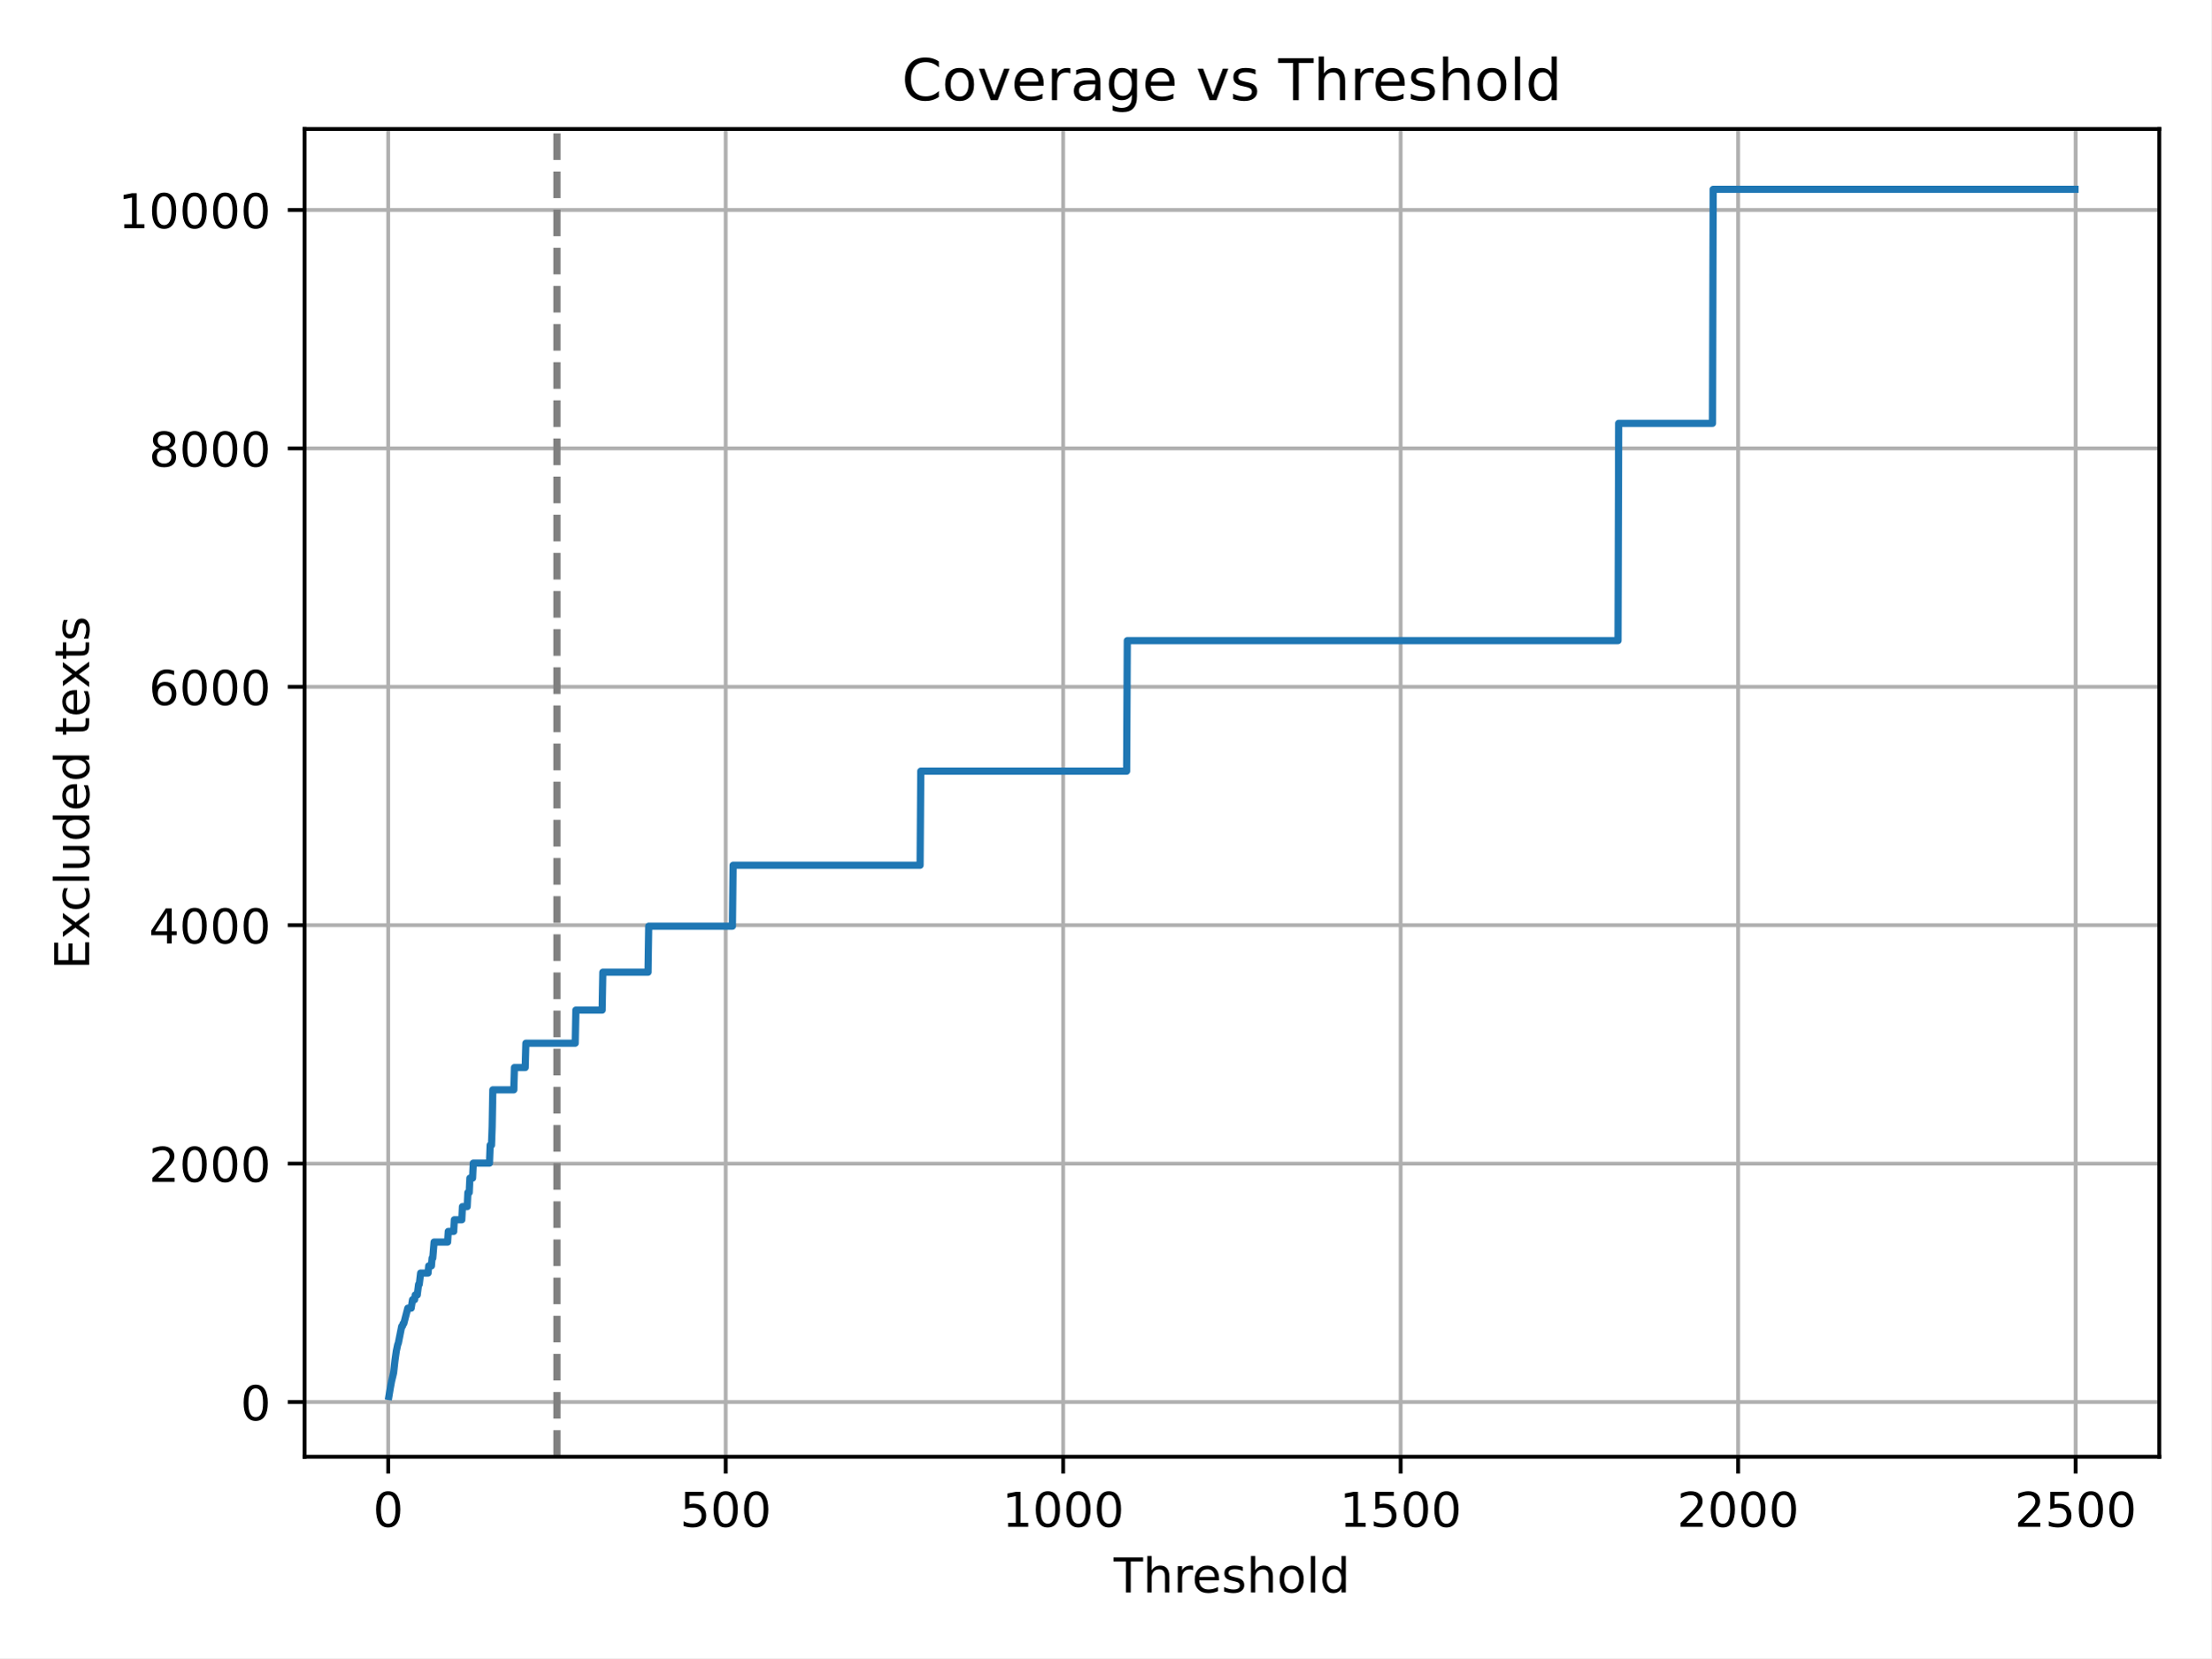
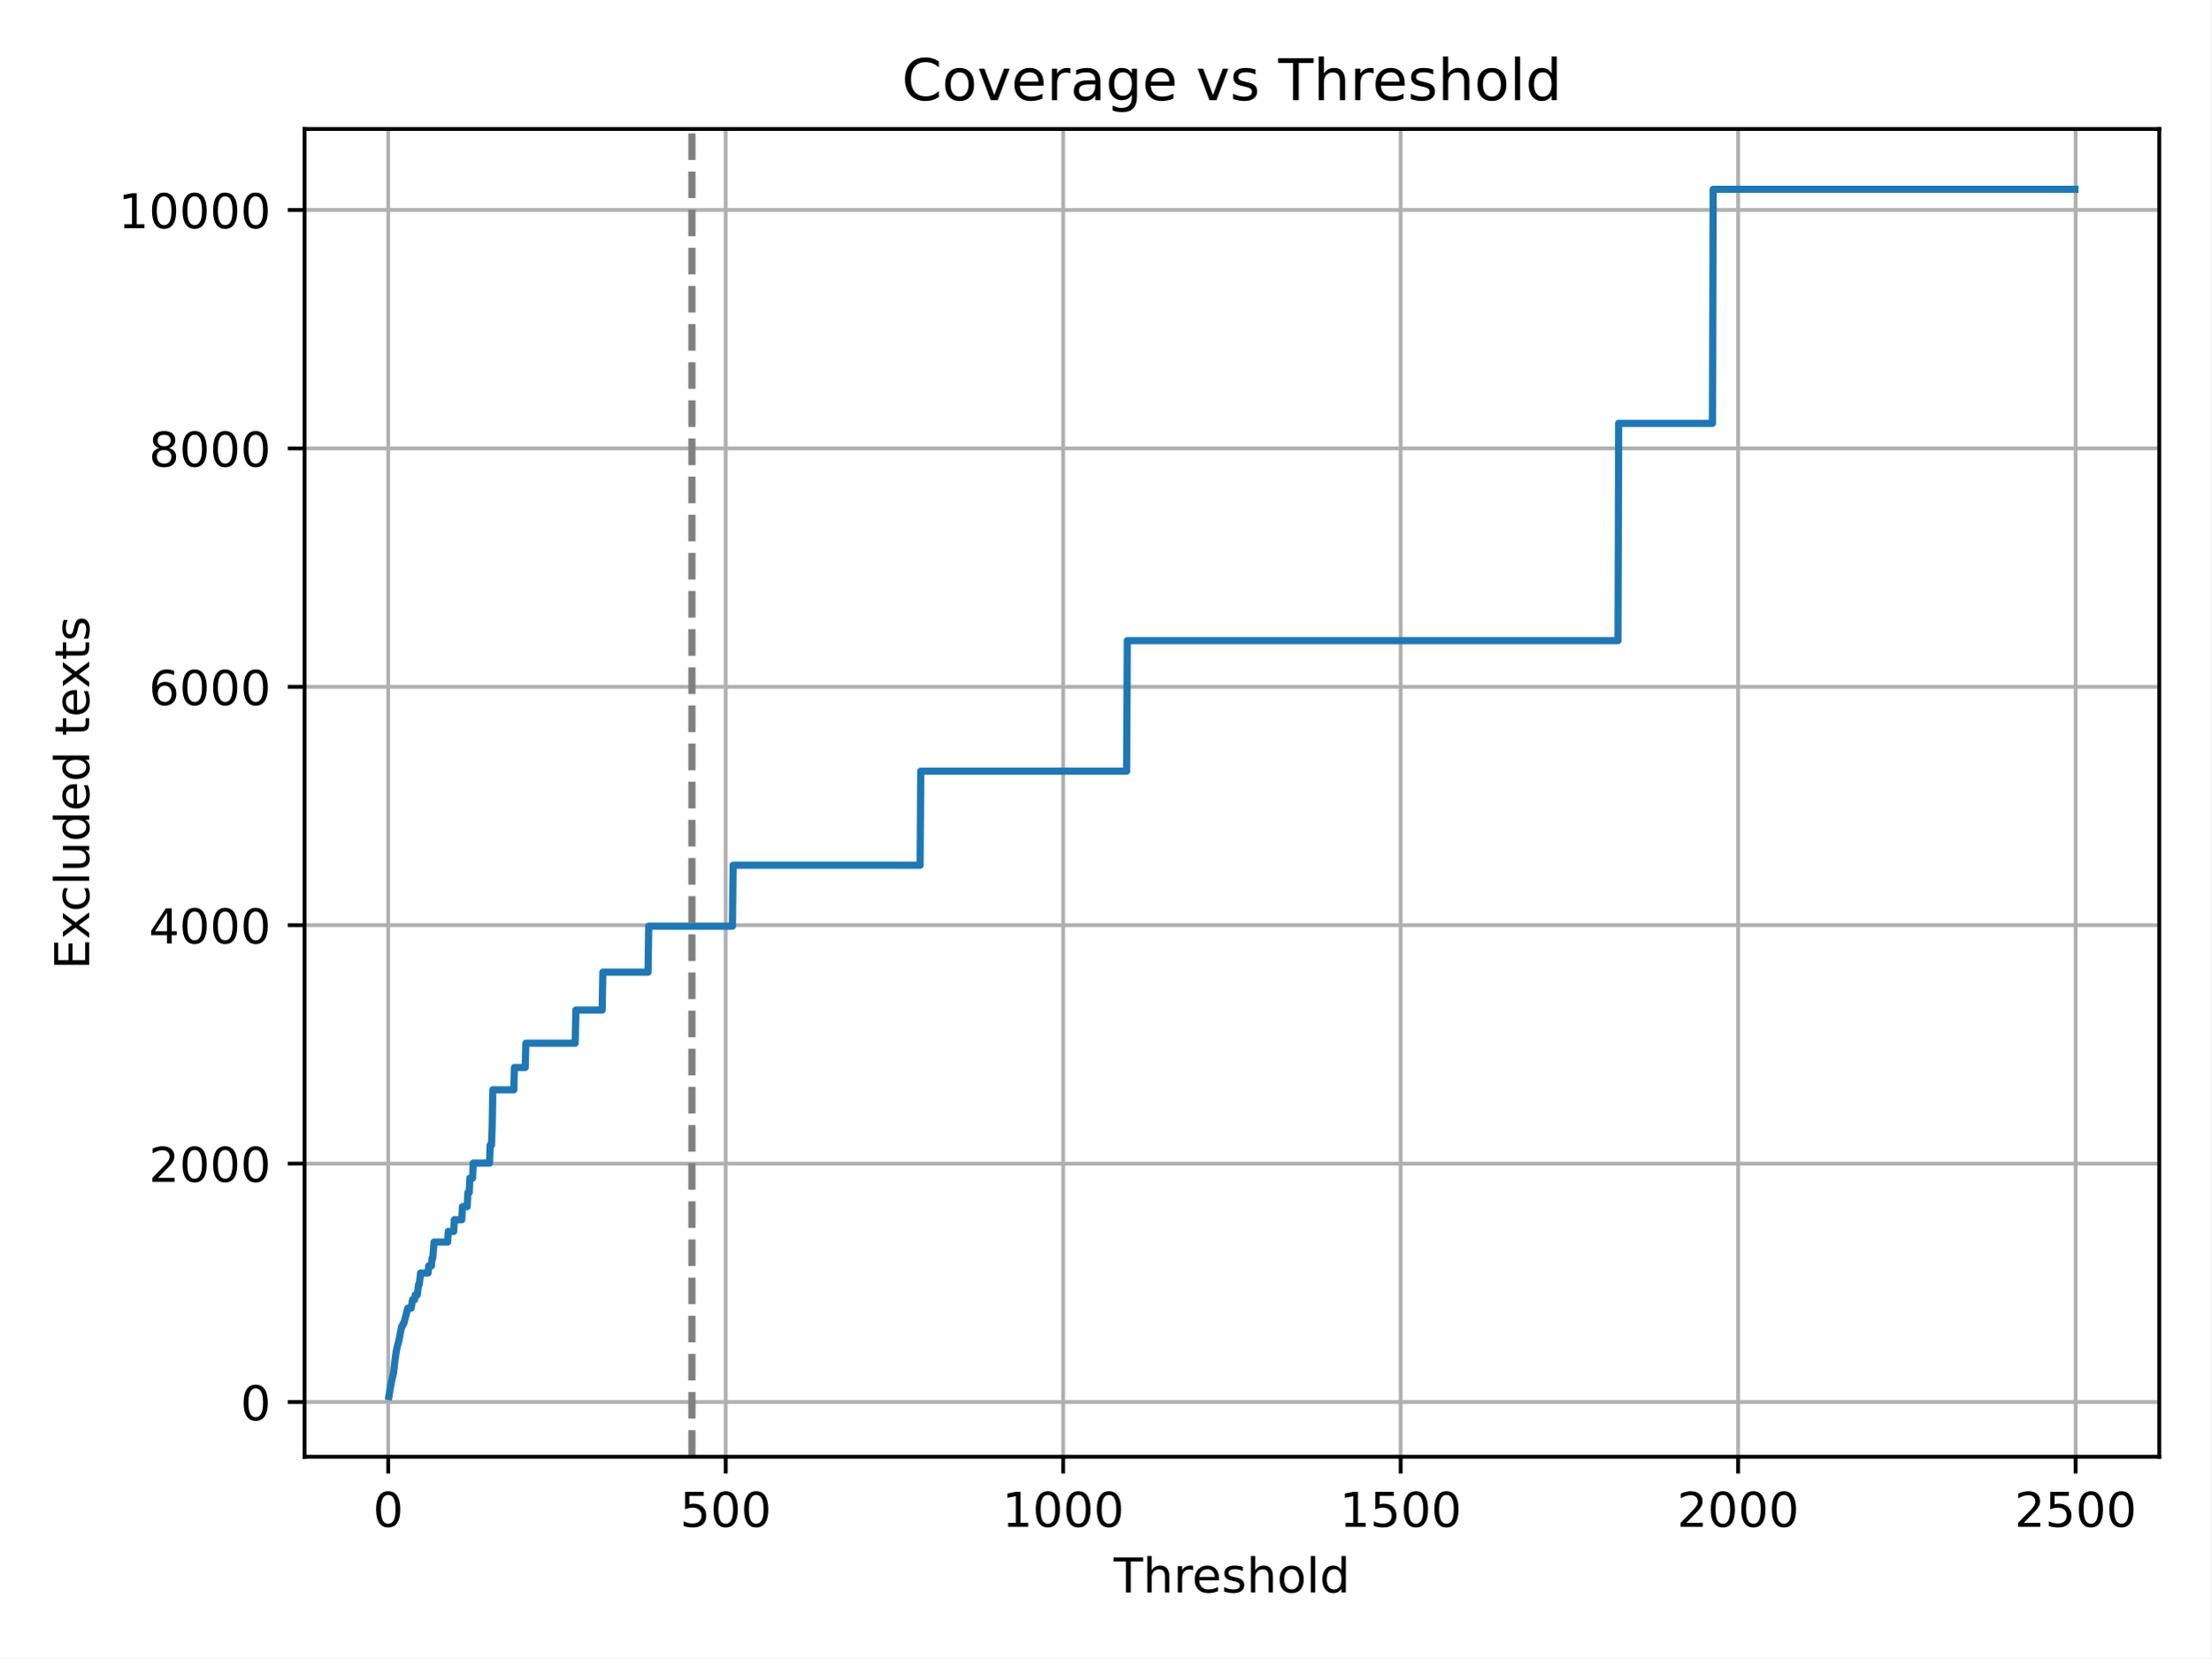
<svg xmlns="http://www.w3.org/2000/svg" xmlns:xlink="http://www.w3.org/1999/xlink" width="460.8pt" height="345.6pt" viewBox="0 0 460.8 345.6" version="1.1">
  <defs>
    <style type="text/css">*{stroke-linejoin: round; stroke-linecap: butt}</style>
  </defs>
  <g id="figure_1">
    <g id="patch_1">
      <path d="M 0 345.6  L 460.8 345.6  L 460.8 0  L 0 0  z " style="fill: #ffffff" />
    </g>
    <g id="axes_1">
      <g id="patch_2">
        <path d="M 63.47 303.64  L 450 303.64  L 450 26.88  L 63.47 26.88  z " style="fill: #ffffff" />
      </g>
      <g id="matplotlib.axis_1">
        <g id="xtick_1">
          <g id="line2d_1">
-             <path d="M 80.899 303.64  L 80.899 26.88  " clip-path="url(#pea0ca2591f)" style="fill: none; stroke: #b0b0b0; stroke-width: 0.8; stroke-linecap: square" />
+             <path d="M 80.899 303.64  L 80.899 26.88  " clip-path="url(#p107e85defa)" style="fill: none; stroke: #b0b0b0; stroke-width: 0.8; stroke-linecap: square" />
          </g>
          <g id="line2d_2">
            <defs>
-               <path id="mb2e6959789" d="M 0 0  L 0 3.5  " style="stroke: #000000; stroke-width: 0.8" />
+               <path id="mecd2a20f59" d="M 0 0  L 0 3.5  " style="stroke: #000000; stroke-width: 0.8" />
            </defs>
            <g>
-               <use xlink:href="#mb2e6959789" x="80.899" y="303.64" style="stroke: #000000; stroke-width: 0.8" />
+               <use xlink:href="#mecd2a20f59" x="80.899" y="303.64" style="stroke: #000000; stroke-width: 0.8" />
            </g>
          </g>
          <g id="text_1">
            <g transform="translate(77.71763 318.2384) scale(0.1 -0.1)">
              <defs>
                <path id="DejaVuSans-30" d="M 2034 4250  Q 1547 4250 1301 3770  Q 1056 3291 1056 2328  Q 1056 1369 1301 889  Q 1547 409 2034 409  Q 2525 409 2770 889  Q 3016 1369 3016 2328  Q 3016 3291 2770 3770  Q 2525 4250 2034 4250  z M 2034 4750  Q 2819 4750 3233 4129  Q 3647 3509 3647 2328  Q 3647 1150 3233 529  Q 2819 -91 2034 -91  Q 1250 -91 836 529  Q 422 1150 422 2328  Q 422 3509 836 4129  Q 1250 4750 2034 4750  z " transform="scale(0.015625)" />
              </defs>
              <use xlink:href="#DejaVuSans-30" />
            </g>
          </g>
        </g>
        <g id="xtick_2">
          <g id="line2d_3">
-             <path d="M 151.233 303.64  L 151.233 26.88  " clip-path="url(#pea0ca2591f)" style="fill: none; stroke: #b0b0b0; stroke-width: 0.8; stroke-linecap: square" />
+             <path d="M 151.233 303.64  L 151.233 26.88  " clip-path="url(#p107e85defa)" style="fill: none; stroke: #b0b0b0; stroke-width: 0.8; stroke-linecap: square" />
          </g>
          <g id="line2d_4">
            <g>
-               <use xlink:href="#mb2e6959789" x="151.233" y="303.64" style="stroke: #000000; stroke-width: 0.8" />
+               <use xlink:href="#mecd2a20f59" x="151.233" y="303.64" style="stroke: #000000; stroke-width: 0.8" />
            </g>
          </g>
          <g id="text_2">
            <g transform="translate(141.6896 318.2384) scale(0.1 -0.1)">
              <defs>
                <path id="DejaVuSans-35" d="M 691 4666  L 3169 4666  L 3169 4134  L 1269 4134  L 1269 2991  Q 1406 3038 1543 3061  Q 1681 3084 1819 3084  Q 2600 3084 3056 2656  Q 3513 2228 3513 1497  Q 3513 744 3044 326  Q 2575 -91 1722 -91  Q 1428 -91 1123 -41  Q 819 9 494 109  L 494 744  Q 775 591 1075 516  Q 1375 441 1709 441  Q 2250 441 2565 725  Q 2881 1009 2881 1497  Q 2881 1984 2565 2268  Q 2250 2553 1709 2553  Q 1456 2553 1204 2497  Q 953 2441 691 2322  L 691 4666  z " transform="scale(0.015625)" />
              </defs>
              <use xlink:href="#DejaVuSans-35" />
              <use xlink:href="#DejaVuSans-30" transform="translate(63.62305 0)" />
              <use xlink:href="#DejaVuSans-30" transform="translate(127.2461 0)" />
            </g>
          </g>
        </g>
        <g id="xtick_3">
          <g id="line2d_5">
-             <path d="M 221.568 303.64  L 221.568 26.88  " clip-path="url(#pea0ca2591f)" style="fill: none; stroke: #b0b0b0; stroke-width: 0.8; stroke-linecap: square" />
+             <path d="M 221.568 303.64  L 221.568 26.88  " clip-path="url(#p107e85defa)" style="fill: none; stroke: #b0b0b0; stroke-width: 0.8; stroke-linecap: square" />
          </g>
          <g id="line2d_6">
            <g>
-               <use xlink:href="#mb2e6959789" x="221.568" y="303.64" style="stroke: #000000; stroke-width: 0.8" />
+               <use xlink:href="#mecd2a20f59" x="221.568" y="303.64" style="stroke: #000000; stroke-width: 0.8" />
            </g>
          </g>
          <g id="text_3">
            <g transform="translate(208.8428 318.2384) scale(0.1 -0.1)">
              <defs>
                <path id="DejaVuSans-31" d="M 794 531  L 1825 531  L 1825 4091  L 703 3866  L 703 4441  L 1819 4666  L 2450 4666  L 2450 531  L 3481 531  L 3481 0  L 794 0  L 794 531  z " transform="scale(0.015625)" />
              </defs>
              <use xlink:href="#DejaVuSans-31" />
              <use xlink:href="#DejaVuSans-30" transform="translate(63.62305 0)" />
              <use xlink:href="#DejaVuSans-30" transform="translate(127.2461 0)" />
              <use xlink:href="#DejaVuSans-30" transform="translate(190.8691 0)" />
            </g>
          </g>
        </g>
        <g id="xtick_4">
          <g id="line2d_7">
-             <path d="M 291.902 303.64  L 291.902 26.88  " clip-path="url(#pea0ca2591f)" style="fill: none; stroke: #b0b0b0; stroke-width: 0.8; stroke-linecap: square" />
+             <path d="M 291.902 303.64  L 291.902 26.88  " clip-path="url(#p107e85defa)" style="fill: none; stroke: #b0b0b0; stroke-width: 0.8; stroke-linecap: square" />
          </g>
          <g id="line2d_8">
            <g>
-               <use xlink:href="#mb2e6959789" x="291.902" y="303.64" style="stroke: #000000; stroke-width: 0.8" />
+               <use xlink:href="#mecd2a20f59" x="291.902" y="303.64" style="stroke: #000000; stroke-width: 0.8" />
            </g>
          </g>
          <g id="text_4">
            <g transform="translate(279.1772 318.2384) scale(0.1 -0.1)">
              <use xlink:href="#DejaVuSans-31" />
              <use xlink:href="#DejaVuSans-35" transform="translate(63.62305 0)" />
              <use xlink:href="#DejaVuSans-30" transform="translate(127.2461 0)" />
              <use xlink:href="#DejaVuSans-30" transform="translate(190.8691 0)" />
            </g>
          </g>
        </g>
        <g id="xtick_5">
          <g id="line2d_9">
-             <path d="M 362.237 303.64  L 362.237 26.88  " clip-path="url(#pea0ca2591f)" style="fill: none; stroke: #b0b0b0; stroke-width: 0.8; stroke-linecap: square" />
+             <path d="M 362.237 303.64  L 362.237 26.88  " clip-path="url(#p107e85defa)" style="fill: none; stroke: #b0b0b0; stroke-width: 0.8; stroke-linecap: square" />
          </g>
          <g id="line2d_10">
            <g>
-               <use xlink:href="#mb2e6959789" x="362.237" y="303.64" style="stroke: #000000; stroke-width: 0.8" />
+               <use xlink:href="#mecd2a20f59" x="362.237" y="303.64" style="stroke: #000000; stroke-width: 0.8" />
            </g>
          </g>
          <g id="text_5">
            <g transform="translate(349.5117 318.2384) scale(0.1 -0.1)">
              <defs>
                <path id="DejaVuSans-32" d="M 1228 531  L 3431 531  L 3431 0  L 469 0  L 469 531  Q 828 903 1448 1529  Q 2069 2156 2228 2338  Q 2531 2678 2651 2914  Q 2772 3150 2772 3378  Q 2772 3750 2511 3984  Q 2250 4219 1831 4219  Q 1534 4219 1204 4116  Q 875 4013 500 3803  L 500 4441  Q 881 4594 1212 4672  Q 1544 4750 1819 4750  Q 2544 4750 2975 4387  Q 3406 4025 3406 3419  Q 3406 3131 3298 2873  Q 3191 2616 2906 2266  Q 2828 2175 2409 1742  Q 1991 1309 1228 531  z " transform="scale(0.015625)" />
              </defs>
              <use xlink:href="#DejaVuSans-32" />
              <use xlink:href="#DejaVuSans-30" transform="translate(63.62305 0)" />
              <use xlink:href="#DejaVuSans-30" transform="translate(127.2461 0)" />
              <use xlink:href="#DejaVuSans-30" transform="translate(190.8691 0)" />
            </g>
          </g>
        </g>
        <g id="xtick_6">
          <g id="line2d_11">
-             <path d="M 432.571 303.64  L 432.571 26.88  " clip-path="url(#pea0ca2591f)" style="fill: none; stroke: #b0b0b0; stroke-width: 0.8; stroke-linecap: square" />
+             <path d="M 432.571 303.64  L 432.571 26.88  " clip-path="url(#p107e85defa)" style="fill: none; stroke: #b0b0b0; stroke-width: 0.8; stroke-linecap: square" />
          </g>
          <g id="line2d_12">
            <g>
-               <use xlink:href="#mb2e6959789" x="432.571" y="303.64" style="stroke: #000000; stroke-width: 0.8" />
+               <use xlink:href="#mecd2a20f59" x="432.571" y="303.64" style="stroke: #000000; stroke-width: 0.8" />
            </g>
          </g>
          <g id="text_6">
            <g transform="translate(419.8461 318.2384) scale(0.1 -0.1)">
              <use xlink:href="#DejaVuSans-32" />
              <use xlink:href="#DejaVuSans-35" transform="translate(63.62305 0)" />
              <use xlink:href="#DejaVuSans-30" transform="translate(127.2461 0)" />
              <use xlink:href="#DejaVuSans-30" transform="translate(190.8691 0)" />
            </g>
          </g>
        </g>
        <g id="text_7">
          <g transform="translate(232.0967 331.9166) scale(0.1 -0.1)">
            <defs>
              <path id="DejaVuSans-54" d="M -19 4666  L 3928 4666  L 3928 4134  L 2272 4134  L 2272 0  L 1638 0  L 1638 4134  L -19 4134  L -19 4666  z " transform="scale(0.015625)" />
              <path id="DejaVuSans-68" d="M 3513 2113  L 3513 0  L 2938 0  L 2938 2094  Q 2938 2591 2744 2837  Q 2550 3084 2163 3084  Q 1697 3084 1428 2787  Q 1159 2491 1159 1978  L 1159 0  L 581 0  L 581 4863  L 1159 4863  L 1159 2956  Q 1366 3272 1645 3428  Q 1925 3584 2291 3584  Q 2894 3584 3203 3211  Q 3513 2838 3513 2113  z " transform="scale(0.015625)" />
              <path id="DejaVuSans-72" d="M 2631 2963  Q 2534 3019 2420 3045  Q 2306 3072 2169 3072  Q 1681 3072 1420 2755  Q 1159 2438 1159 1844  L 1159 0  L 581 0  L 581 3500  L 1159 3500  L 1159 2956  Q 1341 3275 1631 3429  Q 1922 3584 2338 3584  Q 2397 3584 2469 3576  Q 2541 3569 2628 3553  L 2631 2963  z " transform="scale(0.015625)" />
              <path id="DejaVuSans-65" d="M 3597 1894  L 3597 1613  L 953 1613  Q 991 1019 1311 708  Q 1631 397 2203 397  Q 2534 397 2845 478  Q 3156 559 3463 722  L 3463 178  Q 3153 47 2828 -22  Q 2503 -91 2169 -91  Q 1331 -91 842 396  Q 353 884 353 1716  Q 353 2575 817 3079  Q 1281 3584 2069 3584  Q 2775 3584 3186 3129  Q 3597 2675 3597 1894  z M 3022 2063  Q 3016 2534 2758 2815  Q 2500 3097 2075 3097  Q 1594 3097 1305 2825  Q 1016 2553 972 2059  L 3022 2063  z " transform="scale(0.015625)" />
              <path id="DejaVuSans-73" d="M 2834 3397  L 2834 2853  Q 2591 2978 2328 3040  Q 2066 3103 1784 3103  Q 1356 3103 1142 2972  Q 928 2841 928 2578  Q 928 2378 1081 2264  Q 1234 2150 1697 2047  L 1894 2003  Q 2506 1872 2764 1633  Q 3022 1394 3022 966  Q 3022 478 2636 193  Q 2250 -91 1575 -91  Q 1294 -91 989 -36  Q 684 19 347 128  L 347 722  Q 666 556 975 473  Q 1284 391 1588 391  Q 1994 391 2212 530  Q 2431 669 2431 922  Q 2431 1156 2273 1281  Q 2116 1406 1581 1522  L 1381 1569  Q 847 1681 609 1914  Q 372 2147 372 2553  Q 372 3047 722 3315  Q 1072 3584 1716 3584  Q 2034 3584 2315 3537  Q 2597 3491 2834 3397  z " transform="scale(0.015625)" />
              <path id="DejaVuSans-6f" d="M 1959 3097  Q 1497 3097 1228 2736  Q 959 2375 959 1747  Q 959 1119 1226 758  Q 1494 397 1959 397  Q 2419 397 2687 759  Q 2956 1122 2956 1747  Q 2956 2369 2687 2733  Q 2419 3097 1959 3097  z M 1959 3584  Q 2709 3584 3137 3096  Q 3566 2609 3566 1747  Q 3566 888 3137 398  Q 2709 -91 1959 -91  Q 1206 -91 779 398  Q 353 888 353 1747  Q 353 2609 779 3096  Q 1206 3584 1959 3584  z " transform="scale(0.015625)" />
              <path id="DejaVuSans-6c" d="M 603 4863  L 1178 4863  L 1178 0  L 603 0  L 603 4863  z " transform="scale(0.015625)" />
              <path id="DejaVuSans-64" d="M 2906 2969  L 2906 4863  L 3481 4863  L 3481 0  L 2906 0  L 2906 525  Q 2725 213 2448 61  Q 2172 -91 1784 -91  Q 1150 -91 751 415  Q 353 922 353 1747  Q 353 2572 751 3078  Q 1150 3584 1784 3584  Q 2172 3584 2448 3432  Q 2725 3281 2906 2969  z M 947 1747  Q 947 1113 1208 752  Q 1469 391 1925 391  Q 2381 391 2643 752  Q 2906 1113 2906 1747  Q 2906 2381 2643 2742  Q 2381 3103 1925 3103  Q 1469 3103 1208 2742  Q 947 2381 947 1747  z " transform="scale(0.015625)" />
            </defs>
            <use xlink:href="#DejaVuSans-54" />
            <use xlink:href="#DejaVuSans-68" transform="translate(61.08398 0)" />
            <use xlink:href="#DejaVuSans-72" transform="translate(124.4629 0)" />
            <use xlink:href="#DejaVuSans-65" transform="translate(163.3262 0)" />
            <use xlink:href="#DejaVuSans-73" transform="translate(224.8496 0)" />
            <use xlink:href="#DejaVuSans-68" transform="translate(276.9492 0)" />
            <use xlink:href="#DejaVuSans-6f" transform="translate(340.3281 0)" />
            <use xlink:href="#DejaVuSans-6c" transform="translate(401.5098 0)" />
            <use xlink:href="#DejaVuSans-64" transform="translate(429.293 0)" />
          </g>
        </g>
      </g>
      <g id="matplotlib.axis_2">
        <g id="ytick_1">
          <g id="line2d_13">
-             <path d="M 63.47 292.228  L 450 292.228  " clip-path="url(#pea0ca2591f)" style="fill: none; stroke: #b0b0b0; stroke-width: 0.8; stroke-linecap: square" />
+             <path d="M 63.47 292.228  L 450 292.228  " clip-path="url(#p107e85defa)" style="fill: none; stroke: #b0b0b0; stroke-width: 0.8; stroke-linecap: square" />
          </g>
          <g id="line2d_14">
            <defs>
-               <path id="m497ccde47b" d="M 0 0  L -3.5 0  " style="stroke: #000000; stroke-width: 0.8" />
+               <path id="m74cd3b1c60" d="M 0 0  L -3.5 0  " style="stroke: #000000; stroke-width: 0.8" />
            </defs>
            <g>
-               <use xlink:href="#m497ccde47b" x="63.47" y="292.228" style="stroke: #000000; stroke-width: 0.8" />
+               <use xlink:href="#m74cd3b1c60" x="63.47" y="292.228" style="stroke: #000000; stroke-width: 0.8" />
            </g>
          </g>
          <g id="text_8">
            <g transform="translate(50.1075 296.027) scale(0.1 -0.1)">
              <use xlink:href="#DejaVuSans-30" />
            </g>
          </g>
        </g>
        <g id="ytick_2">
          <g id="line2d_15">
-             <path d="M 63.47 242.534  L 450 242.534  " clip-path="url(#pea0ca2591f)" style="fill: none; stroke: #b0b0b0; stroke-width: 0.8; stroke-linecap: square" />
+             <path d="M 63.47 242.534  L 450 242.534  " clip-path="url(#p107e85defa)" style="fill: none; stroke: #b0b0b0; stroke-width: 0.8; stroke-linecap: square" />
          </g>
          <g id="line2d_16">
            <g>
-               <use xlink:href="#m497ccde47b" x="63.47" y="242.534" style="stroke: #000000; stroke-width: 0.8" />
+               <use xlink:href="#m74cd3b1c60" x="63.47" y="242.534" style="stroke: #000000; stroke-width: 0.8" />
            </g>
          </g>
          <g id="text_9">
            <g transform="translate(31.02 246.3332) scale(0.1 -0.1)">
              <use xlink:href="#DejaVuSans-32" />
              <use xlink:href="#DejaVuSans-30" transform="translate(63.62305 0)" />
              <use xlink:href="#DejaVuSans-30" transform="translate(127.2461 0)" />
              <use xlink:href="#DejaVuSans-30" transform="translate(190.8691 0)" />
            </g>
          </g>
        </g>
        <g id="ytick_3">
          <g id="line2d_17">
-             <path d="M 63.47 192.84  L 450 192.84  " clip-path="url(#pea0ca2591f)" style="fill: none; stroke: #b0b0b0; stroke-width: 0.8; stroke-linecap: square" />
+             <path d="M 63.47 192.84  L 450 192.84  " clip-path="url(#p107e85defa)" style="fill: none; stroke: #b0b0b0; stroke-width: 0.8; stroke-linecap: square" />
          </g>
          <g id="line2d_18">
            <g>
-               <use xlink:href="#m497ccde47b" x="63.47" y="192.84" style="stroke: #000000; stroke-width: 0.8" />
+               <use xlink:href="#m74cd3b1c60" x="63.47" y="192.84" style="stroke: #000000; stroke-width: 0.8" />
            </g>
          </g>
          <g id="text_10">
            <g transform="translate(31.02 196.6393) scale(0.1 -0.1)">
              <defs>
                <path id="DejaVuSans-34" d="M 2419 4116  L 825 1625  L 2419 1625  L 2419 4116  z M 2253 4666  L 3047 4666  L 3047 1625  L 3713 1625  L 3713 1100  L 3047 1100  L 3047 0  L 2419 0  L 2419 1100  L 313 1100  L 313 1709  L 2253 4666  z " transform="scale(0.015625)" />
              </defs>
              <use xlink:href="#DejaVuSans-34" />
              <use xlink:href="#DejaVuSans-30" transform="translate(63.62305 0)" />
              <use xlink:href="#DejaVuSans-30" transform="translate(127.2461 0)" />
              <use xlink:href="#DejaVuSans-30" transform="translate(190.8691 0)" />
            </g>
          </g>
        </g>
        <g id="ytick_4">
          <g id="line2d_19">
-             <path d="M 63.47 143.146  L 450 143.146  " clip-path="url(#pea0ca2591f)" style="fill: none; stroke: #b0b0b0; stroke-width: 0.8; stroke-linecap: square" />
+             <path d="M 63.47 143.146  L 450 143.146  " clip-path="url(#p107e85defa)" style="fill: none; stroke: #b0b0b0; stroke-width: 0.8; stroke-linecap: square" />
          </g>
          <g id="line2d_20">
            <g>
-               <use xlink:href="#m497ccde47b" x="63.47" y="143.146" style="stroke: #000000; stroke-width: 0.8" />
+               <use xlink:href="#m74cd3b1c60" x="63.47" y="143.146" style="stroke: #000000; stroke-width: 0.8" />
            </g>
          </g>
          <g id="text_11">
            <g transform="translate(31.02 146.9455) scale(0.1 -0.1)">
              <defs>
                <path id="DejaVuSans-36" d="M 2113 2584  Q 1688 2584 1439 2293  Q 1191 2003 1191 1497  Q 1191 994 1439 701  Q 1688 409 2113 409  Q 2538 409 2786 701  Q 3034 994 3034 1497  Q 3034 2003 2786 2293  Q 2538 2584 2113 2584  z M 3366 4563  L 3366 3988  Q 3128 4100 2886 4159  Q 2644 4219 2406 4219  Q 1781 4219 1451 3797  Q 1122 3375 1075 2522  Q 1259 2794 1537 2939  Q 1816 3084 2150 3084  Q 2853 3084 3261 2657  Q 3669 2231 3669 1497  Q 3669 778 3244 343  Q 2819 -91 2113 -91  Q 1303 -91 875 529  Q 447 1150 447 2328  Q 447 3434 972 4092  Q 1497 4750 2381 4750  Q 2619 4750 2861 4703  Q 3103 4656 3366 4563  z " transform="scale(0.015625)" />
              </defs>
              <use xlink:href="#DejaVuSans-36" />
              <use xlink:href="#DejaVuSans-30" transform="translate(63.62305 0)" />
              <use xlink:href="#DejaVuSans-30" transform="translate(127.2461 0)" />
              <use xlink:href="#DejaVuSans-30" transform="translate(190.8691 0)" />
            </g>
          </g>
        </g>
        <g id="ytick_5">
          <g id="line2d_21">
-             <path d="M 63.47 93.452  L 450 93.452  " clip-path="url(#pea0ca2591f)" style="fill: none; stroke: #b0b0b0; stroke-width: 0.8; stroke-linecap: square" />
+             <path d="M 63.47 93.452  L 450 93.452  " clip-path="url(#p107e85defa)" style="fill: none; stroke: #b0b0b0; stroke-width: 0.8; stroke-linecap: square" />
          </g>
          <g id="line2d_22">
            <g>
-               <use xlink:href="#m497ccde47b" x="63.47" y="93.452" style="stroke: #000000; stroke-width: 0.8" />
+               <use xlink:href="#m74cd3b1c60" x="63.47" y="93.452" style="stroke: #000000; stroke-width: 0.8" />
            </g>
          </g>
          <g id="text_12">
            <g transform="translate(31.02 97.25159) scale(0.1 -0.1)">
              <defs>
                <path id="DejaVuSans-38" d="M 2034 2216  Q 1584 2216 1326 1975  Q 1069 1734 1069 1313  Q 1069 891 1326 650  Q 1584 409 2034 409  Q 2484 409 2743 651  Q 3003 894 3003 1313  Q 3003 1734 2745 1975  Q 2488 2216 2034 2216  z M 1403 2484  Q 997 2584 770 2862  Q 544 3141 544 3541  Q 544 4100 942 4425  Q 1341 4750 2034 4750  Q 2731 4750 3128 4425  Q 3525 4100 3525 3541  Q 3525 3141 3298 2862  Q 3072 2584 2669 2484  Q 3125 2378 3379 2068  Q 3634 1759 3634 1313  Q 3634 634 3220 271  Q 2806 -91 2034 -91  Q 1263 -91 848 271  Q 434 634 434 1313  Q 434 1759 690 2068  Q 947 2378 1403 2484  z M 1172 3481  Q 1172 3119 1398 2916  Q 1625 2713 2034 2713  Q 2441 2713 2670 2916  Q 2900 3119 2900 3481  Q 2900 3844 2670 4047  Q 2441 4250 2034 4250  Q 1625 4250 1398 4047  Q 1172 3844 1172 3481  z " transform="scale(0.015625)" />
              </defs>
              <use xlink:href="#DejaVuSans-38" />
              <use xlink:href="#DejaVuSans-30" transform="translate(63.62305 0)" />
              <use xlink:href="#DejaVuSans-30" transform="translate(127.2461 0)" />
              <use xlink:href="#DejaVuSans-30" transform="translate(190.8691 0)" />
            </g>
          </g>
        </g>
        <g id="ytick_6">
          <g id="line2d_23">
-             <path d="M 63.47 43.759  L 450 43.759  " clip-path="url(#pea0ca2591f)" style="fill: none; stroke: #b0b0b0; stroke-width: 0.8; stroke-linecap: square" />
+             <path d="M 63.47 43.759  L 450 43.759  " clip-path="url(#p107e85defa)" style="fill: none; stroke: #b0b0b0; stroke-width: 0.8; stroke-linecap: square" />
          </g>
          <g id="line2d_24">
            <g>
-               <use xlink:href="#m497ccde47b" x="63.47" y="43.759" style="stroke: #000000; stroke-width: 0.8" />
+               <use xlink:href="#m74cd3b1c60" x="63.47" y="43.759" style="stroke: #000000; stroke-width: 0.8" />
            </g>
          </g>
          <g id="text_13">
            <g transform="translate(24.6575 47.55774) scale(0.1 -0.1)">
              <use xlink:href="#DejaVuSans-31" />
              <use xlink:href="#DejaVuSans-30" transform="translate(63.62305 0)" />
              <use xlink:href="#DejaVuSans-30" transform="translate(127.2461 0)" />
              <use xlink:href="#DejaVuSans-30" transform="translate(190.8691 0)" />
              <use xlink:href="#DejaVuSans-30" transform="translate(254.4922 0)" />
            </g>
          </g>
        </g>
        <g id="text_14">
          <g transform="translate(18.57781 202.0858) rotate(-90) scale(0.1 -0.1)">
            <defs>
              <path id="DejaVuSans-45" d="M 628 4666  L 3578 4666  L 3578 4134  L 1259 4134  L 1259 2753  L 3481 2753  L 3481 2222  L 1259 2222  L 1259 531  L 3634 531  L 3634 0  L 628 0  L 628 4666  z " transform="scale(0.015625)" />
              <path id="DejaVuSans-78" d="M 3513 3500  L 2247 1797  L 3578 0  L 2900 0  L 1881 1375  L 863 0  L 184 0  L 1544 1831  L 300 3500  L 978 3500  L 1906 2253  L 2834 3500  L 3513 3500  z " transform="scale(0.015625)" />
              <path id="DejaVuSans-63" d="M 3122 3366  L 3122 2828  Q 2878 2963 2633 3030  Q 2388 3097 2138 3097  Q 1578 3097 1268 2742  Q 959 2388 959 1747  Q 959 1106 1268 751  Q 1578 397 2138 397  Q 2388 397 2633 464  Q 2878 531 3122 666  L 3122 134  Q 2881 22 2623 -34  Q 2366 -91 2075 -91  Q 1284 -91 818 406  Q 353 903 353 1747  Q 353 2603 823 3093  Q 1294 3584 2113 3584  Q 2378 3584 2631 3529  Q 2884 3475 3122 3366  z " transform="scale(0.015625)" />
              <path id="DejaVuSans-75" d="M 544 1381  L 544 3500  L 1119 3500  L 1119 1403  Q 1119 906 1312 657  Q 1506 409 1894 409  Q 2359 409 2629 706  Q 2900 1003 2900 1516  L 2900 3500  L 3475 3500  L 3475 0  L 2900 0  L 2900 538  Q 2691 219 2414 64  Q 2138 -91 1772 -91  Q 1169 -91 856 284  Q 544 659 544 1381  z M 1991 3584  L 1991 3584  z " transform="scale(0.015625)" />
              <path id="DejaVuSans-20" transform="scale(0.015625)" />
              <path id="DejaVuSans-74" d="M 1172 4494  L 1172 3500  L 2356 3500  L 2356 3053  L 1172 3053  L 1172 1153  Q 1172 725 1289 603  Q 1406 481 1766 481  L 2356 481  L 2356 0  L 1766 0  Q 1100 0 847 248  Q 594 497 594 1153  L 594 3053  L 172 3053  L 172 3500  L 594 3500  L 594 4494  L 1172 4494  z " transform="scale(0.015625)" />
            </defs>
            <use xlink:href="#DejaVuSans-45" />
            <use xlink:href="#DejaVuSans-78" transform="translate(63.18359 0)" />
            <use xlink:href="#DejaVuSans-63" transform="translate(120.6133 0)" />
            <use xlink:href="#DejaVuSans-6c" transform="translate(175.5938 0)" />
            <use xlink:href="#DejaVuSans-75" transform="translate(203.377 0)" />
            <use xlink:href="#DejaVuSans-64" transform="translate(266.7559 0)" />
            <use xlink:href="#DejaVuSans-65" transform="translate(330.2324 0)" />
            <use xlink:href="#DejaVuSans-64" transform="translate(391.7559 0)" />
            <use xlink:href="#DejaVuSans-20" transform="translate(455.2324 0)" />
            <use xlink:href="#DejaVuSans-74" transform="translate(487.0195 0)" />
            <use xlink:href="#DejaVuSans-65" transform="translate(526.2285 0)" />
            <use xlink:href="#DejaVuSans-78" transform="translate(586.002 0)" />
            <use xlink:href="#DejaVuSans-74" transform="translate(645.1816 0)" />
            <use xlink:href="#DejaVuSans-73" transform="translate(684.3906 0)" />
          </g>
        </g>
      </g>
      <g id="line2d_25">
-         <path d="M 81.04 291.06  L 81.321 289.37  L 81.602 287.855  L 81.884 286.712  L 82.024 286.115  L 82.306 283.581  L 82.587 281.618  L 82.868 280.301  L 83.009 279.929  L 83.712 276.45  L 83.853 276.45  L 83.994 275.903  L 84.134 275.903  L 84.978 272.673  L 85.682 272.673  L 85.963 270.909  L 86.385 270.909  L 86.526 269.915  L 86.948 269.915  L 87.229 267.704  L 87.37 267.704  L 87.651 265.343  L 89.198 265.343  L 89.339 263.853  L 89.902 263.853  L 90.042 262.238  L 90.183 262.238  L 90.464 258.883  L 93.278 258.883  L 93.418 256.672  L 94.544 256.672  L 94.684 254.237  L 96.232 254.237  L 96.372 251.504  L 97.357 251.504  L 97.498 248.572  L 97.779 248.572  L 97.92 245.565  L 98.482 245.565  L 98.623 242.435  L 101.999 242.435  L 102.14 238.683  L 102.421 238.683  L 102.562 234.856  L 102.703 227.154  L 107.063 227.154  L 107.204 222.507  L 109.455 222.507  L 109.595 217.439  L 119.864 217.439  L 120.005 210.531  L 125.491 210.531  L 125.632 202.63  L 135.056 202.63  L 135.197 193.039  L 152.64 193.039  L 152.781 180.342  L 191.746 180.342  L 191.887 160.738  L 234.791 160.738  L 234.931 133.53  L 337.198 133.53  L 337.338 88.235  L 356.891 88.235  L 357.032 39.46  L 432.43 39.46  L 432.43 39.46  " clip-path="url(#pea0ca2591f)" style="fill: none; stroke: #1f77b4; stroke-width: 1.5; stroke-linecap: square" />
+         <path d="M 81.04 291.06  L 81.321 289.37  L 81.602 287.855  L 81.884 286.712  L 82.024 286.115  L 82.306 283.581  L 82.587 281.618  L 82.868 280.301  L 83.009 279.929  L 83.712 276.45  L 83.853 276.45  L 83.994 275.903  L 84.134 275.903  L 84.978 272.673  L 85.682 272.673  L 85.963 270.909  L 86.385 270.909  L 86.526 269.915  L 86.948 269.915  L 87.229 267.704  L 87.37 267.704  L 87.651 265.343  L 89.198 265.343  L 89.339 263.853  L 89.902 263.853  L 90.042 262.238  L 90.183 262.238  L 90.464 258.883  L 93.278 258.883  L 93.418 256.672  L 94.544 256.672  L 94.684 254.237  L 96.232 254.237  L 96.372 251.504  L 97.357 251.504  L 97.498 248.572  L 97.779 248.572  L 97.92 245.565  L 98.482 245.565  L 98.623 242.435  L 101.999 242.435  L 102.14 238.683  L 102.421 238.683  L 102.562 234.856  L 102.703 227.154  L 107.063 227.154  L 107.204 222.507  L 109.455 222.507  L 109.595 217.439  L 119.864 217.439  L 120.005 210.531  L 125.491 210.531  L 125.632 202.63  L 135.056 202.63  L 135.197 193.039  L 152.64 193.039  L 152.781 180.342  L 191.746 180.342  L 191.887 160.738  L 234.791 160.738  L 234.931 133.53  L 337.198 133.53  L 337.338 88.235  L 356.891 88.235  L 357.032 39.46  L 432.43 39.46  L 432.43 39.46  " clip-path="url(#p107e85defa)" style="fill: none; stroke: #1f77b4; stroke-width: 1.5; stroke-linecap: square" />
      </g>
      <g id="line2d_26">
-         <path d="M 116.066 303.64  L 116.066 26.88  " clip-path="url(#pea0ca2591f)" style="fill: none; stroke-dasharray: 5.55,2.4; stroke-dashoffset: 0; stroke: #808080; stroke-width: 1.5" />
+         <path d="M 144.2 303.64  L 144.2 26.88  " clip-path="url(#p107e85defa)" style="fill: none; stroke-dasharray: 5.55,2.4; stroke-dashoffset: 0; stroke: #808080; stroke-width: 1.5" />
      </g>
      <g id="patch_3">
        <path d="M 63.47 303.64  L 63.47 26.88  " style="fill: none; stroke: #000000; stroke-width: 0.8; stroke-linejoin: miter; stroke-linecap: square" />
      </g>
      <g id="patch_4">
        <path d="M 450 303.64  L 450 26.88  " style="fill: none; stroke: #000000; stroke-width: 0.8; stroke-linejoin: miter; stroke-linecap: square" />
      </g>
      <g id="patch_5">
        <path d="M 63.47 303.64  L 450 303.64  " style="fill: none; stroke: #000000; stroke-width: 0.8; stroke-linejoin: miter; stroke-linecap: square" />
      </g>
      <g id="patch_6">
        <path d="M 63.47 26.88  L 450 26.88  " style="fill: none; stroke: #000000; stroke-width: 0.8; stroke-linejoin: miter; stroke-linecap: square" />
      </g>
      <g id="text_15">
        <g transform="translate(187.93 20.88) scale(0.12 -0.12)">
          <defs>
            <path id="DejaVuSans-43" d="M 4122 4306  L 4122 3641  Q 3803 3938 3442 4084  Q 3081 4231 2675 4231  Q 1875 4231 1450 3742  Q 1025 3253 1025 2328  Q 1025 1406 1450 917  Q 1875 428 2675 428  Q 3081 428 3442 575  Q 3803 722 4122 1019  L 4122 359  Q 3791 134 3420 21  Q 3050 -91 2638 -91  Q 1578 -91 968 557  Q 359 1206 359 2328  Q 359 3453 968 4101  Q 1578 4750 2638 4750  Q 3056 4750 3426 4639  Q 3797 4528 4122 4306  z " transform="scale(0.015625)" />
            <path id="DejaVuSans-76" d="M 191 3500  L 800 3500  L 1894 563  L 2988 3500  L 3597 3500  L 2284 0  L 1503 0  L 191 3500  z " transform="scale(0.015625)" />
            <path id="DejaVuSans-61" d="M 2194 1759  Q 1497 1759 1228 1600  Q 959 1441 959 1056  Q 959 750 1161 570  Q 1363 391 1709 391  Q 2188 391 2477 730  Q 2766 1069 2766 1631  L 2766 1759  L 2194 1759  z M 3341 1997  L 3341 0  L 2766 0  L 2766 531  Q 2569 213 2275 61  Q 1981 -91 1556 -91  Q 1019 -91 701 211  Q 384 513 384 1019  Q 384 1609 779 1909  Q 1175 2209 1959 2209  L 2766 2209  L 2766 2266  Q 2766 2663 2505 2880  Q 2244 3097 1772 3097  Q 1472 3097 1187 3025  Q 903 2953 641 2809  L 641 3341  Q 956 3463 1253 3523  Q 1550 3584 1831 3584  Q 2591 3584 2966 3190  Q 3341 2797 3341 1997  z " transform="scale(0.015625)" />
            <path id="DejaVuSans-67" d="M 2906 1791  Q 2906 2416 2648 2759  Q 2391 3103 1925 3103  Q 1463 3103 1205 2759  Q 947 2416 947 1791  Q 947 1169 1205 825  Q 1463 481 1925 481  Q 2391 481 2648 825  Q 2906 1169 2906 1791  z M 3481 434  Q 3481 -459 3084 -895  Q 2688 -1331 1869 -1331  Q 1566 -1331 1297 -1286  Q 1028 -1241 775 -1147  L 775 -588  Q 1028 -725 1275 -790  Q 1522 -856 1778 -856  Q 2344 -856 2625 -561  Q 2906 -266 2906 331  L 2906 616  Q 2728 306 2450 153  Q 2172 0 1784 0  Q 1141 0 747 490  Q 353 981 353 1791  Q 353 2603 747 3093  Q 1141 3584 1784 3584  Q 2172 3584 2450 3431  Q 2728 3278 2906 2969  L 2906 3500  L 3481 3500  L 3481 434  z " transform="scale(0.015625)" />
          </defs>
          <use xlink:href="#DejaVuSans-43" />
          <use xlink:href="#DejaVuSans-6f" transform="translate(69.82422 0)" />
          <use xlink:href="#DejaVuSans-76" transform="translate(131.0059 0)" />
          <use xlink:href="#DejaVuSans-65" transform="translate(190.1855 0)" />
          <use xlink:href="#DejaVuSans-72" transform="translate(251.709 0)" />
          <use xlink:href="#DejaVuSans-61" transform="translate(292.8223 0)" />
          <use xlink:href="#DejaVuSans-67" transform="translate(354.1016 0)" />
          <use xlink:href="#DejaVuSans-65" transform="translate(417.5781 0)" />
          <use xlink:href="#DejaVuSans-20" transform="translate(479.1016 0)" />
          <use xlink:href="#DejaVuSans-76" transform="translate(510.8887 0)" />
          <use xlink:href="#DejaVuSans-73" transform="translate(570.0684 0)" />
          <use xlink:href="#DejaVuSans-20" transform="translate(622.168 0)" />
          <use xlink:href="#DejaVuSans-54" transform="translate(653.9551 0)" />
          <use xlink:href="#DejaVuSans-68" transform="translate(715.0391 0)" />
          <use xlink:href="#DejaVuSans-72" transform="translate(778.418 0)" />
          <use xlink:href="#DejaVuSans-65" transform="translate(817.2812 0)" />
          <use xlink:href="#DejaVuSans-73" transform="translate(878.8047 0)" />
          <use xlink:href="#DejaVuSans-68" transform="translate(930.9043 0)" />
          <use xlink:href="#DejaVuSans-6f" transform="translate(994.2832 0)" />
          <use xlink:href="#DejaVuSans-6c" transform="translate(1055.465 0)" />
          <use xlink:href="#DejaVuSans-64" transform="translate(1083.248 0)" />
        </g>
      </g>
    </g>
  </g>
  <defs>
-     <clipPath id="pea0ca2591f">
+     <clipPath id="p107e85defa">
      <rect x="63.47" y="26.88" width="386.53" height="276.76" />
    </clipPath>
  </defs>
</svg>
